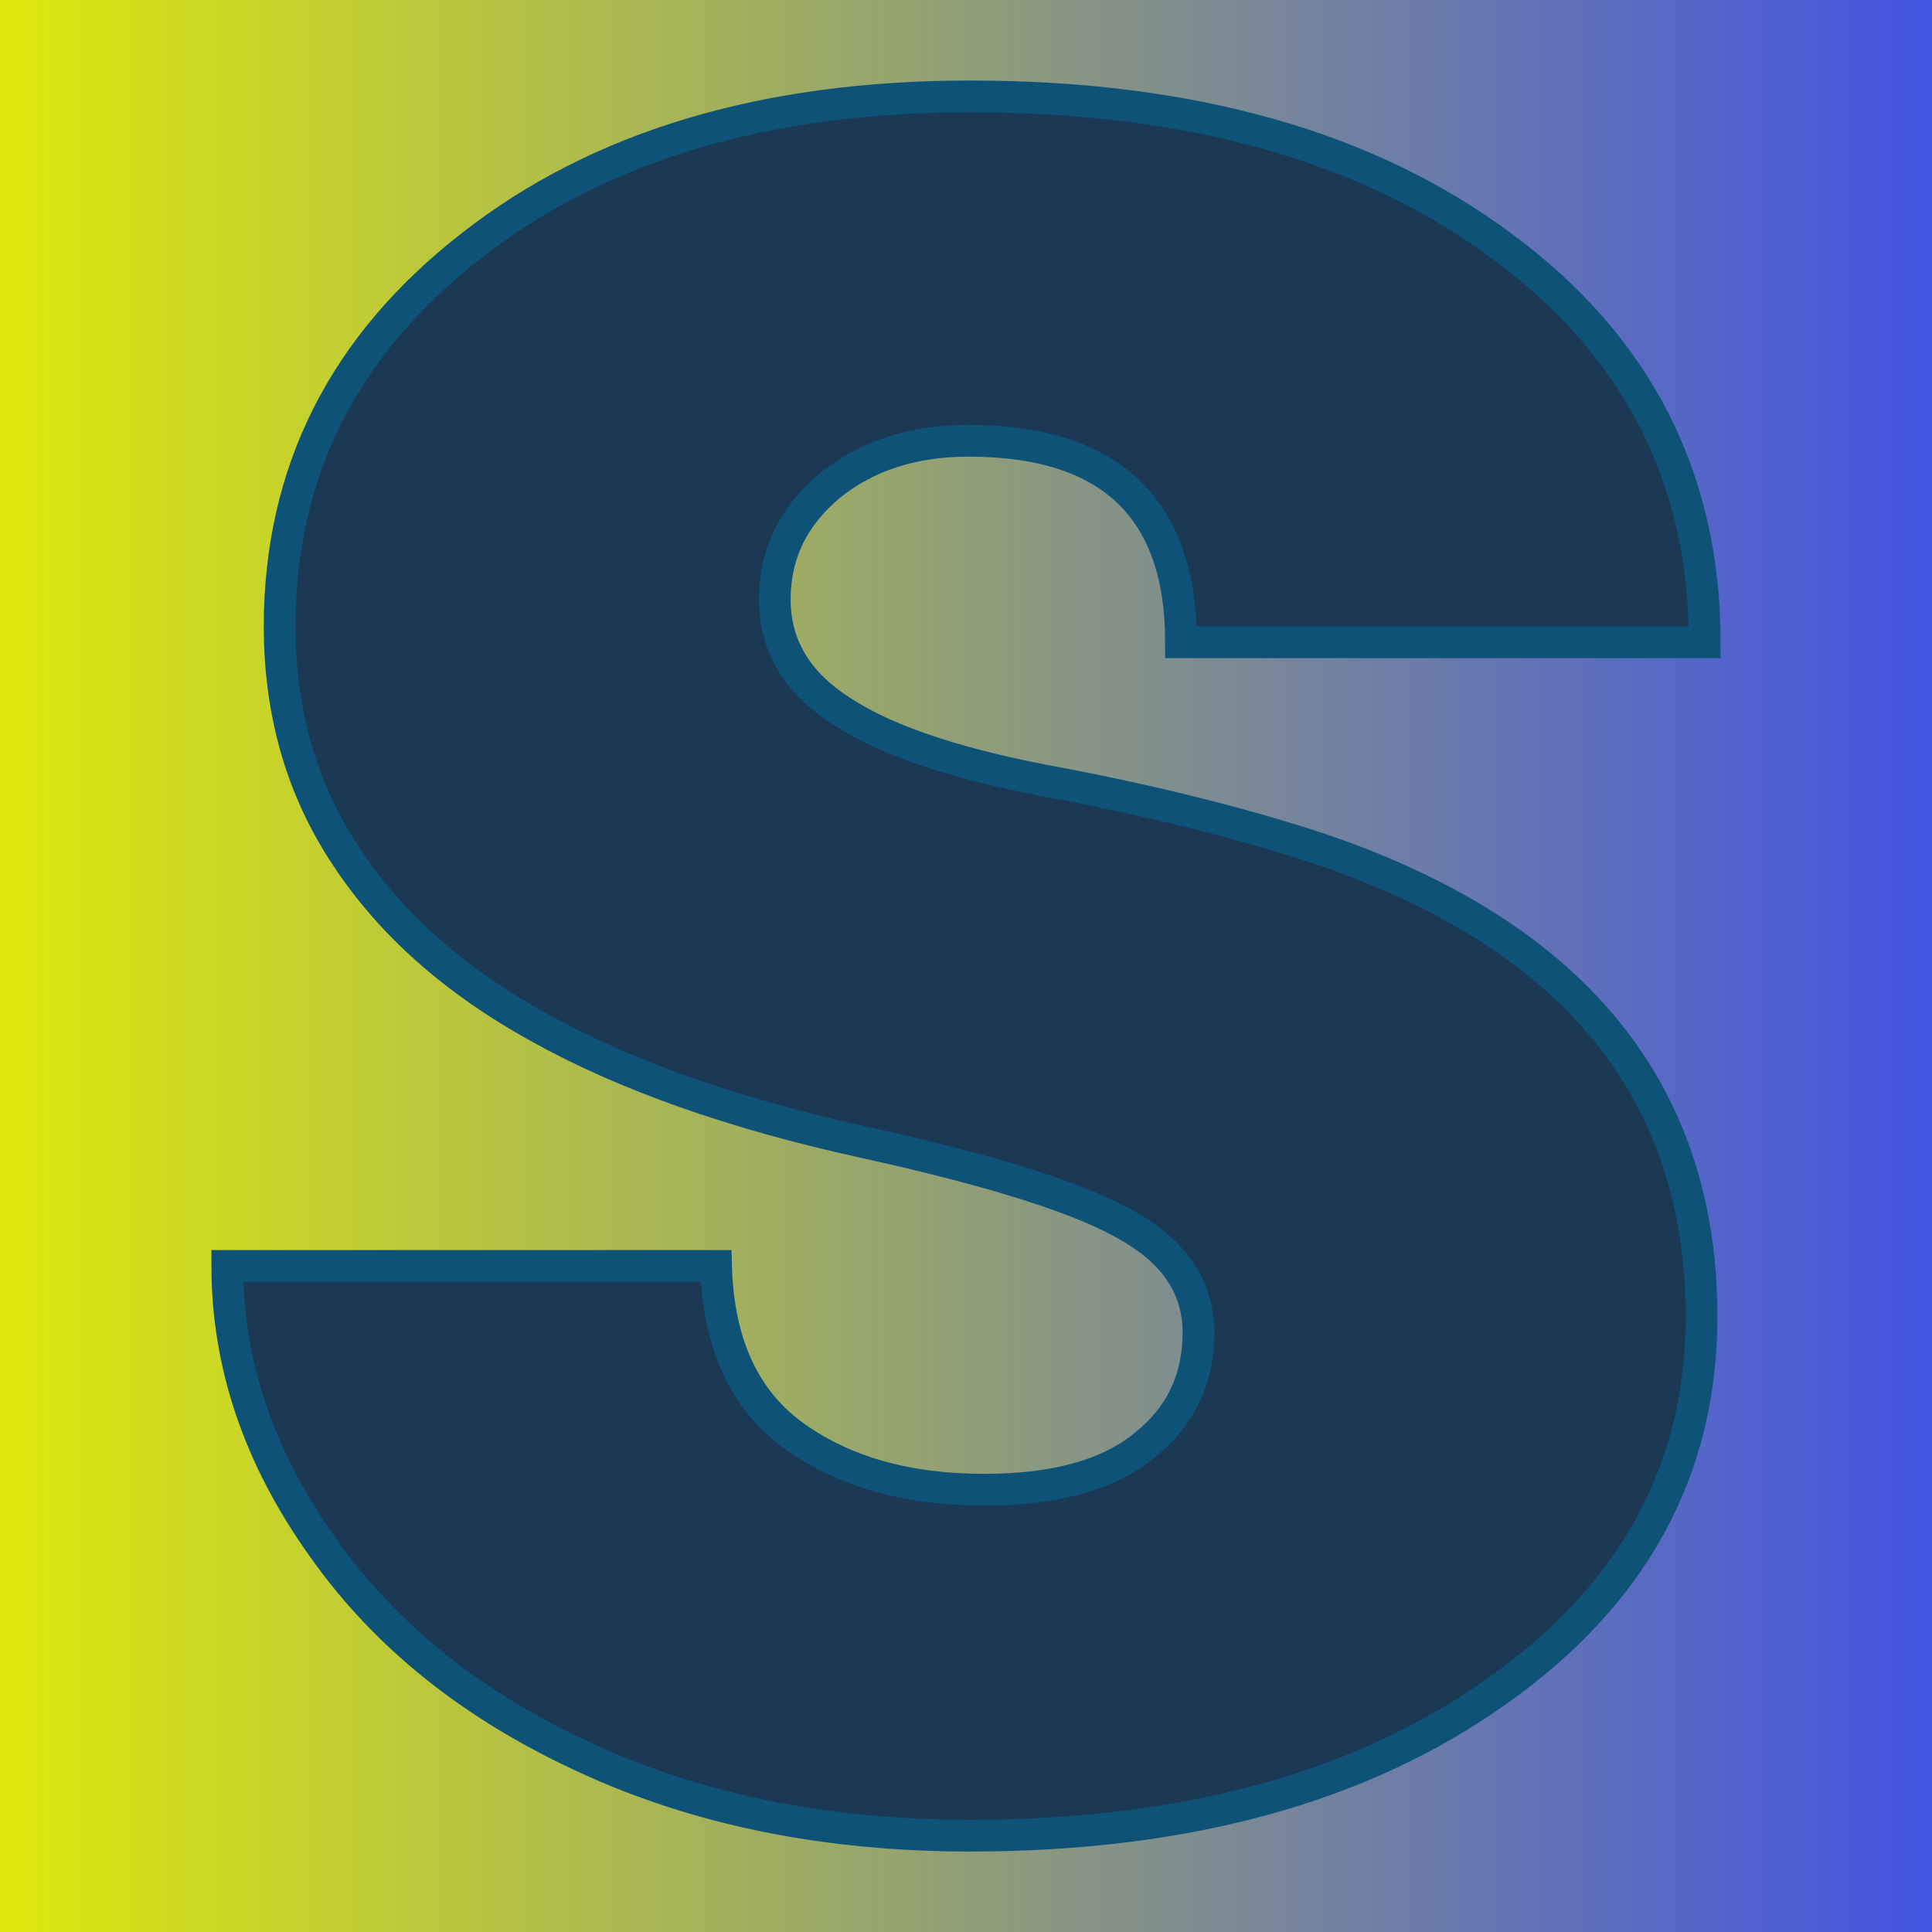
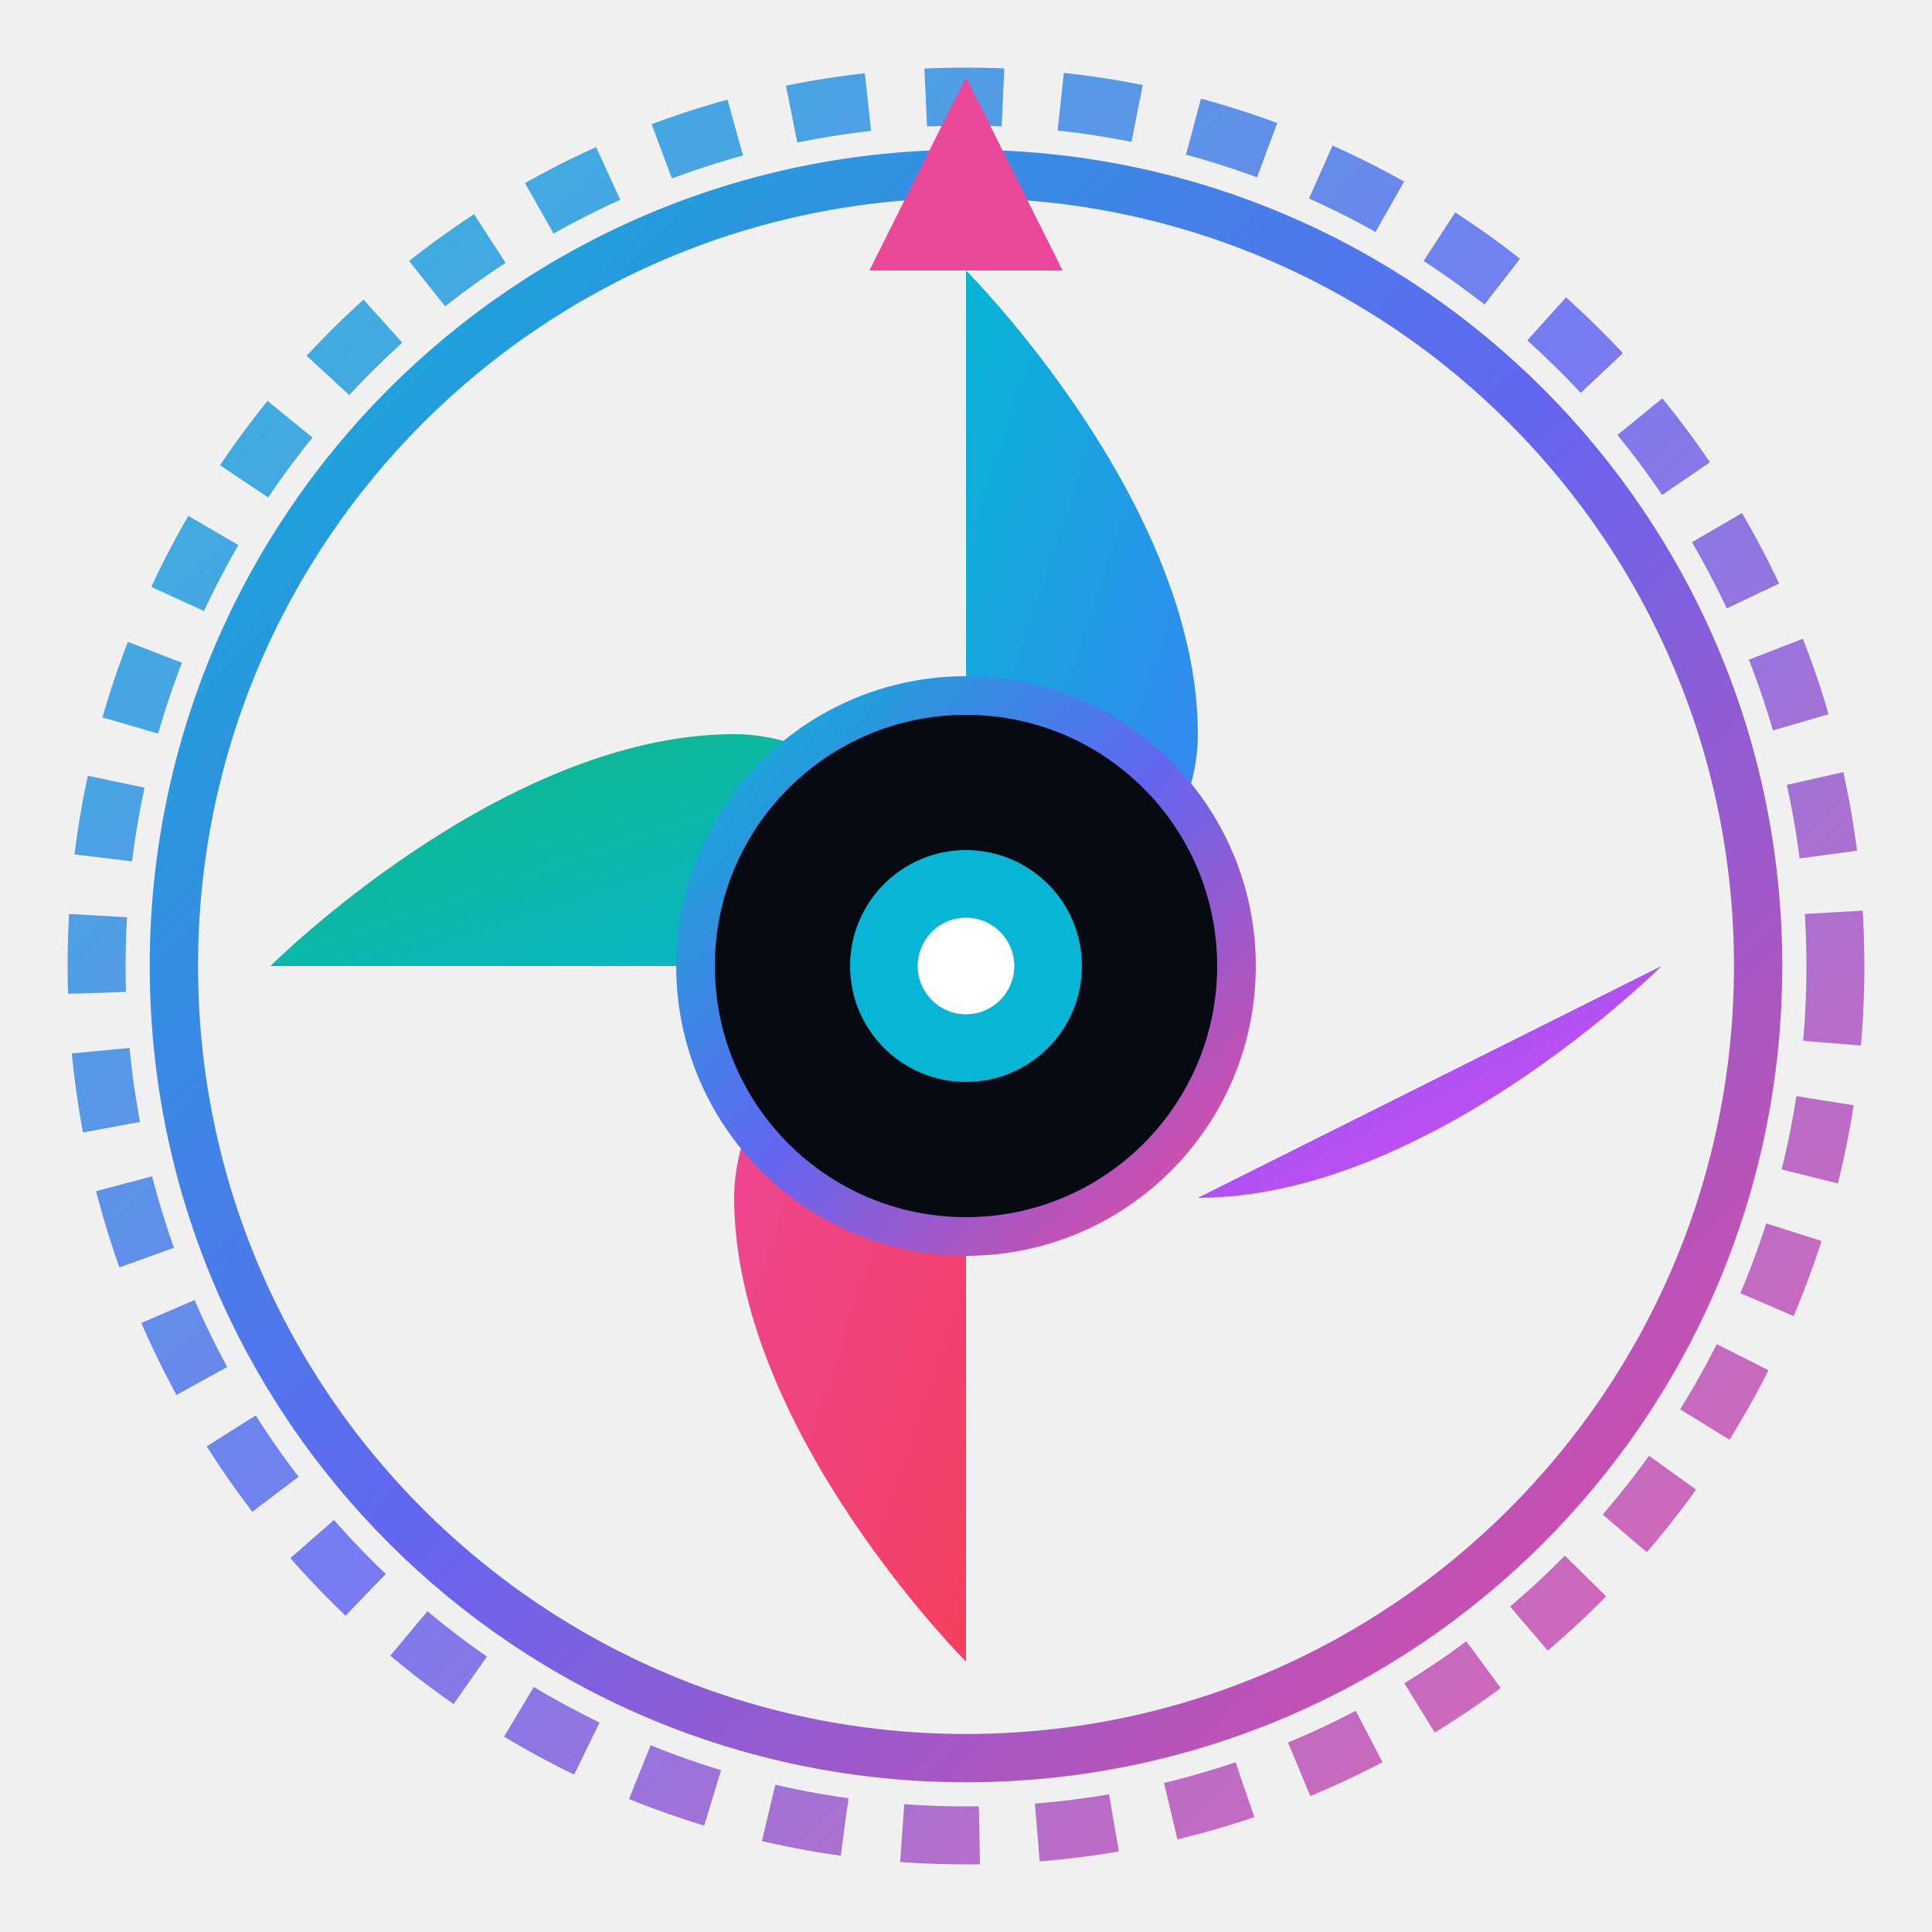
- <svg xmlns="http://www.w3.org/2000/svg" version="1.1" viewBox="0 0 200 200">
-   <rect width="200" height="200" fill="url('#gradient')" />
+ <svg xmlns="http://www.w3.org/2000/svg" viewBox="0 0 100 100" fill="none">
  <defs>
-     <linearGradient id="gradient" gradientTransform="rotate(360 0.5 0.5)">
-       <stop offset="0%" stop-color="#dee90b" />
-       <stop offset="100%" stop-color="#4253e3" />
+     <linearGradient id="spinlyRingGrad" x1="0%" y1="0%" x2="100%" y2="100%">
+       <stop offset="0%" stop-color="#06b6d4" />
+       <stop offset="50%" stop-color="#6366f1" />
+       <stop offset="100%" stop-color="#ec4899" />
+     </linearGradient>
+     <linearGradient id="bladeGrad1" x1="0%" y1="0%" x2="100%" y2="100%">
+       <stop offset="0%" stop-color="#06b6d4" />
+       <stop offset="100%" stop-color="#3b82f6" />
+     </linearGradient>
+     <linearGradient id="bladeGrad2" x1="0%" y1="0%" x2="100%" y2="100%">
+       <stop offset="0%" stop-color="#8b5cf6" />
+       <stop offset="100%" stop-color="#d946ef" />
+     </linearGradient>
+     <linearGradient id="bladeGrad3" x1="0%" y1="0%" x2="100%" y2="100%">
+       <stop offset="0%" stop-color="#ec4899" />
+       <stop offset="100%" stop-color="#f43f5e" />
+     </linearGradient>
+     <linearGradient id="bladeGrad4" x1="0%" y1="0%" x2="100%" y2="100%">
+       <stop offset="0%" stop-color="#10b981" />
+       <stop offset="100%" stop-color="#06b6d4" />
    </linearGradient>
  </defs>
-   <g>
-     <g fill="#1b3855" transform="matrix(16.42781,0,0,16.42781,17.94299,186.742)" stroke="#0e5278" stroke-width="0.2">
-       <path d="M6.46-2.97L6.46-2.97Q6.46-3.39 6.02-3.64Q5.58-3.90 4.35-4.17Q3.12-4.44 2.31-4.89Q1.51-5.33 1.09-5.97Q0.67-6.60 0.67-7.42L0.67-7.42Q0.67-8.88 1.88-9.82Q3.08-10.76 5.02-10.76L5.02-10.76Q7.11-10.76 8.38-9.81Q9.65-8.87 9.65-7.32L9.65-7.32L6.35-7.32Q6.35-8.59 5.01-8.59L5.01-8.59Q4.49-8.59 4.14-8.31Q3.79-8.02 3.79-7.59L3.79-7.59Q3.79-7.15 4.22-6.88Q4.65-6.60 5.59-6.43Q6.53-6.25 7.25-6.01L7.25-6.01Q9.63-5.19 9.63-3.07L9.63-3.07Q9.63-1.62 8.34-0.71Q7.06 0.20 5.02 0.20L5.02 0.20Q3.66 0.20 2.60-0.29Q1.53-0.78 0.94-1.62Q0.34-2.46 0.34-3.39L0.34-3.39L3.42-3.39Q3.44-2.66 3.91-2.32Q4.38-1.98 5.11-1.98L5.11-1.98Q5.78-1.98 6.12-2.26Q6.46-2.53 6.46-2.97Z" />
-     </g>
-   </g>
+ 
+   {/* Outer track */}
+   <circle cx="50" cy="50" r="45" stroke="url(#spinlyRingGrad)" stroke-width="3" stroke-dasharray="4 3" opacity="0.85" />
+   <circle cx="50" cy="50" r="41" stroke="url(#spinlyRingGrad)" stroke-width="2.5" />
+ 
+   {/* 4 Spinner Blades */}
+   <path d="M 50 14 C 50 14, 62 26, 62 38 C 62 44, 56 50, 50 50 Z" fill="url(#bladeGrad1)" />
+   <path d="M 86 50 C 86 50, 74 62, 62 62 C 56 62, 50 50 Z" fill="url(#bladeGrad2)" />
+   <path d="M 50 86 C 50 86, 38 74, 38 62 C 38 56, 44 50, 50 50 Z" fill="url(#bladeGrad3)" />
+   <path d="M 14 50 C 14 50, 26 38, 38 38 C 44 38, 50 44, 50 50 Z" fill="url(#bladeGrad4)" />
+ 
+   {/* Outer Pointer Ticker at 12 o'clock */}
+   <polygon points="50,4 55,14 45,14" fill="#ec4899" />
+ 
+   {/* Center Bearing Hub */}
+   <circle cx="50" cy="50" r="14" fill="#070913" stroke="url(#spinlyRingGrad)" stroke-width="2" />
+   <circle cx="50" cy="50" r="6" fill="#06b6d4" />
+   <circle cx="50" cy="50" r="2.5" fill="#ffffff" />
</svg>
